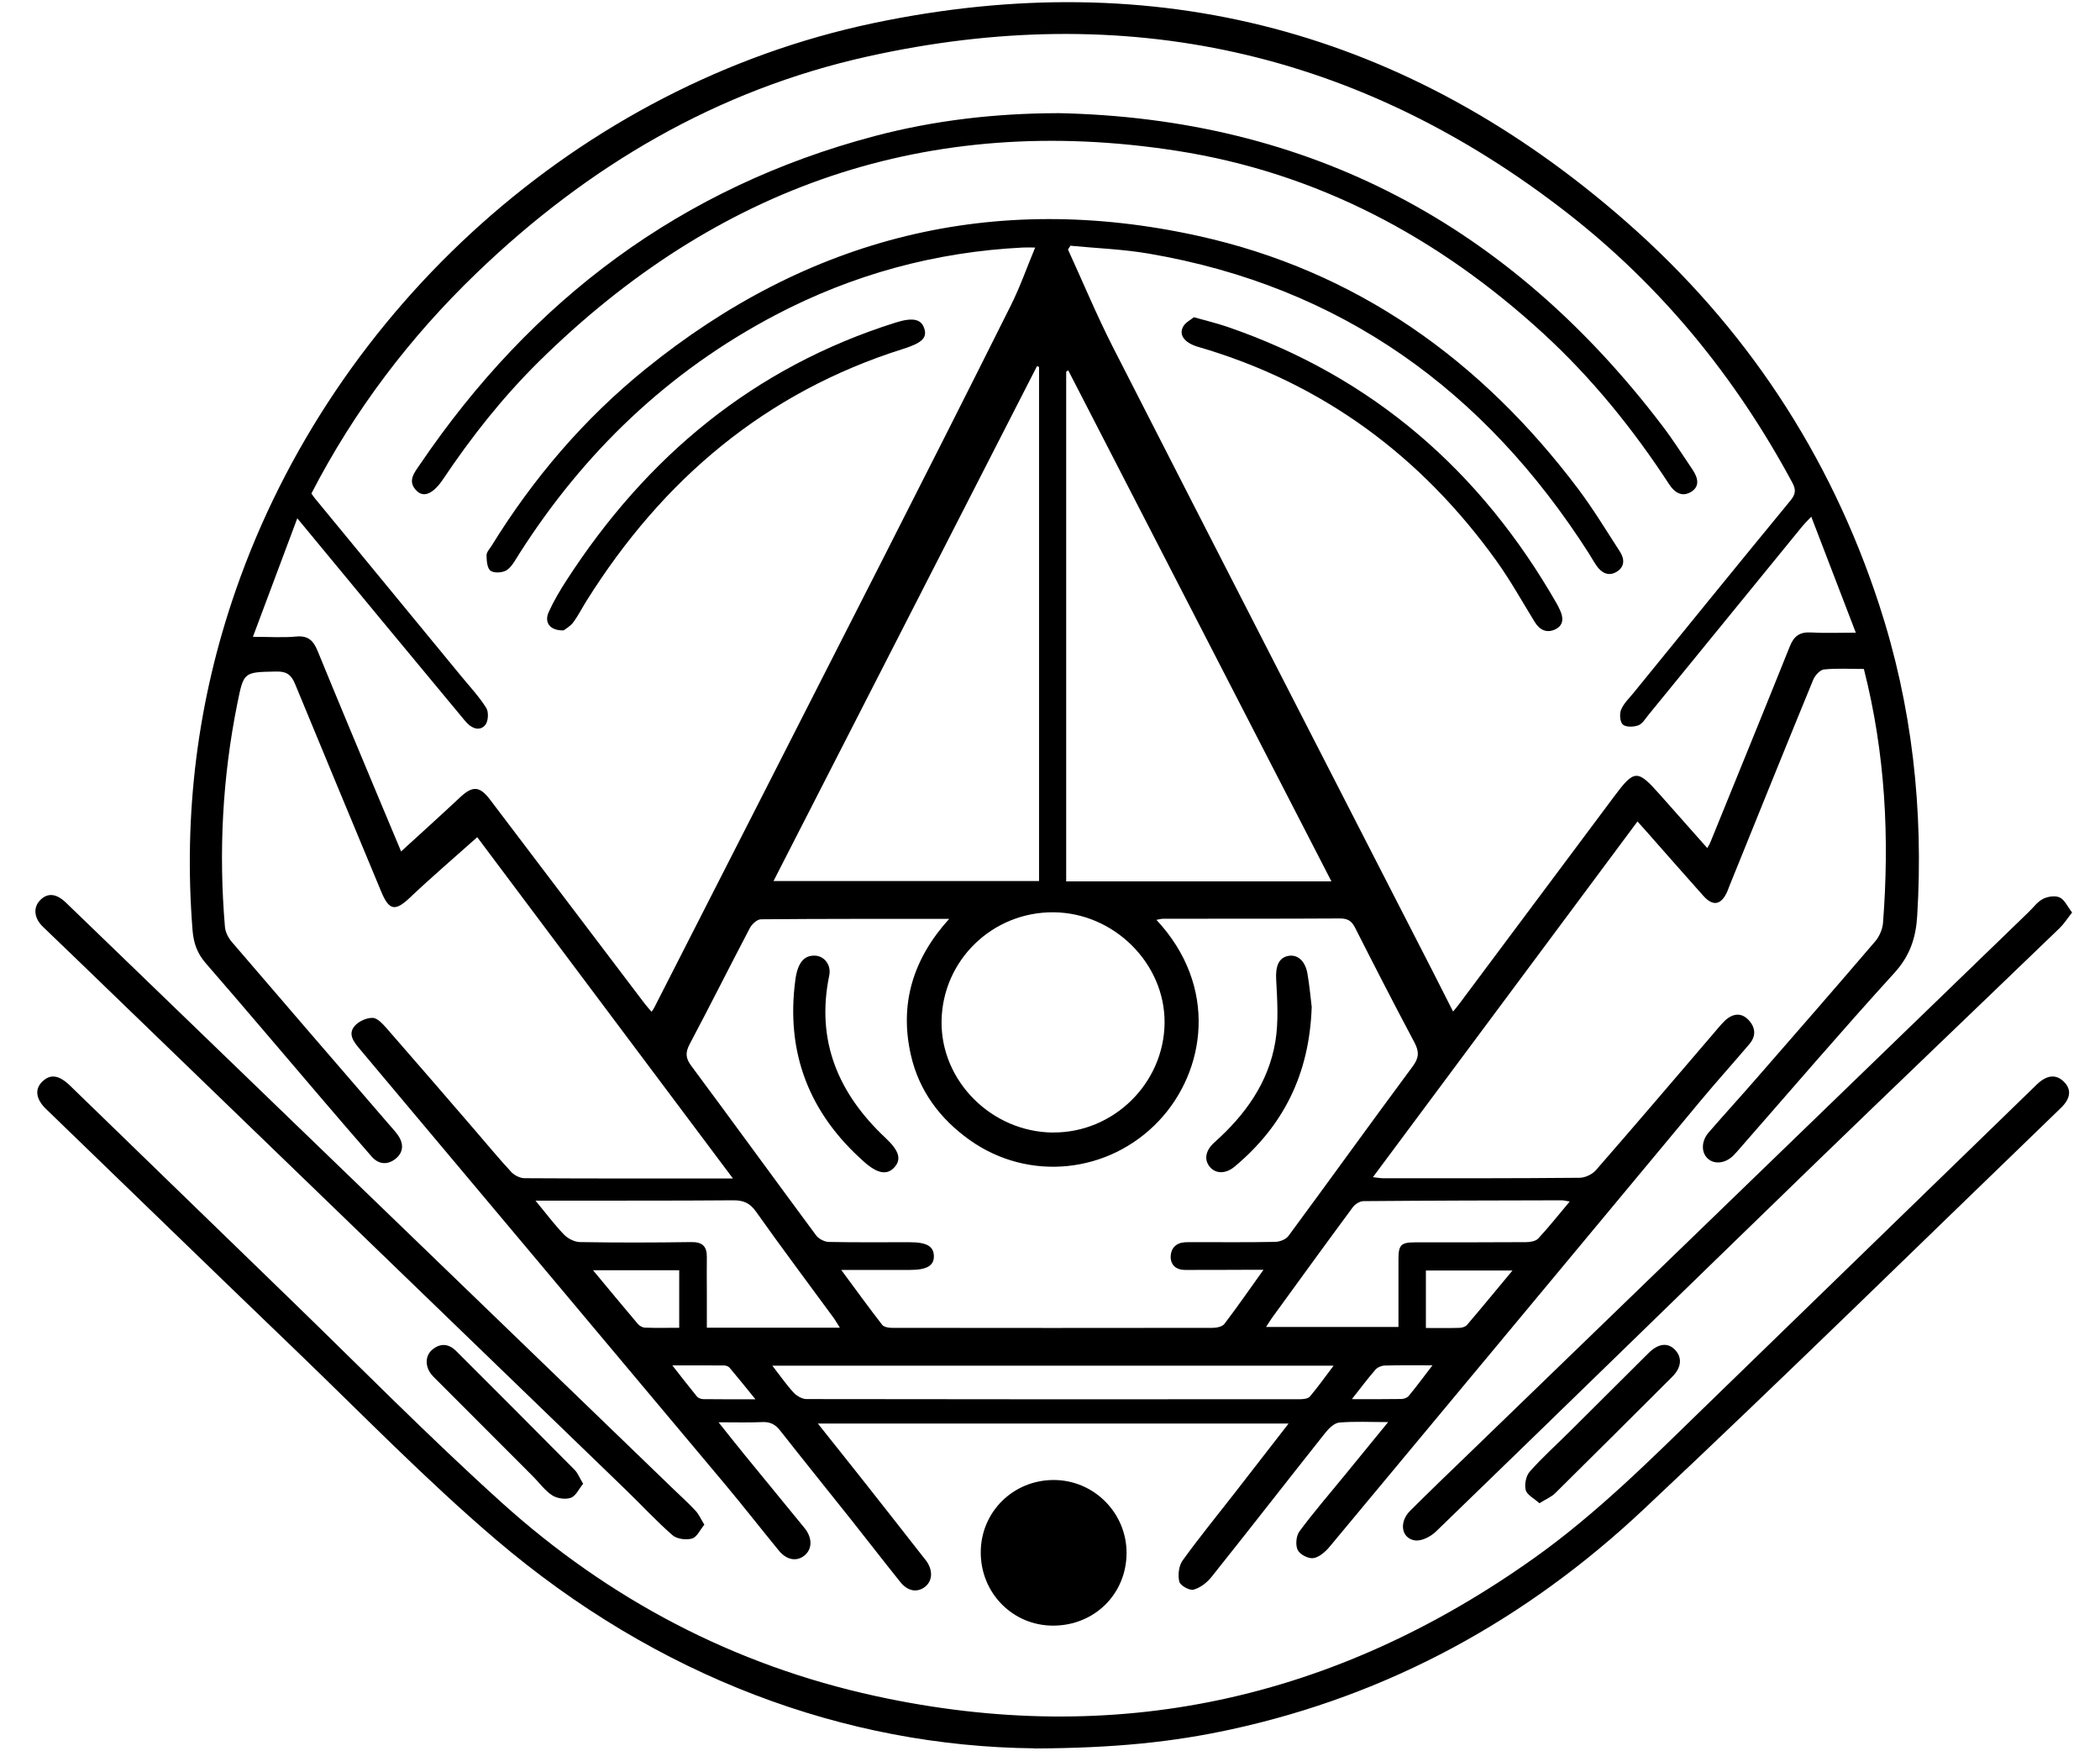
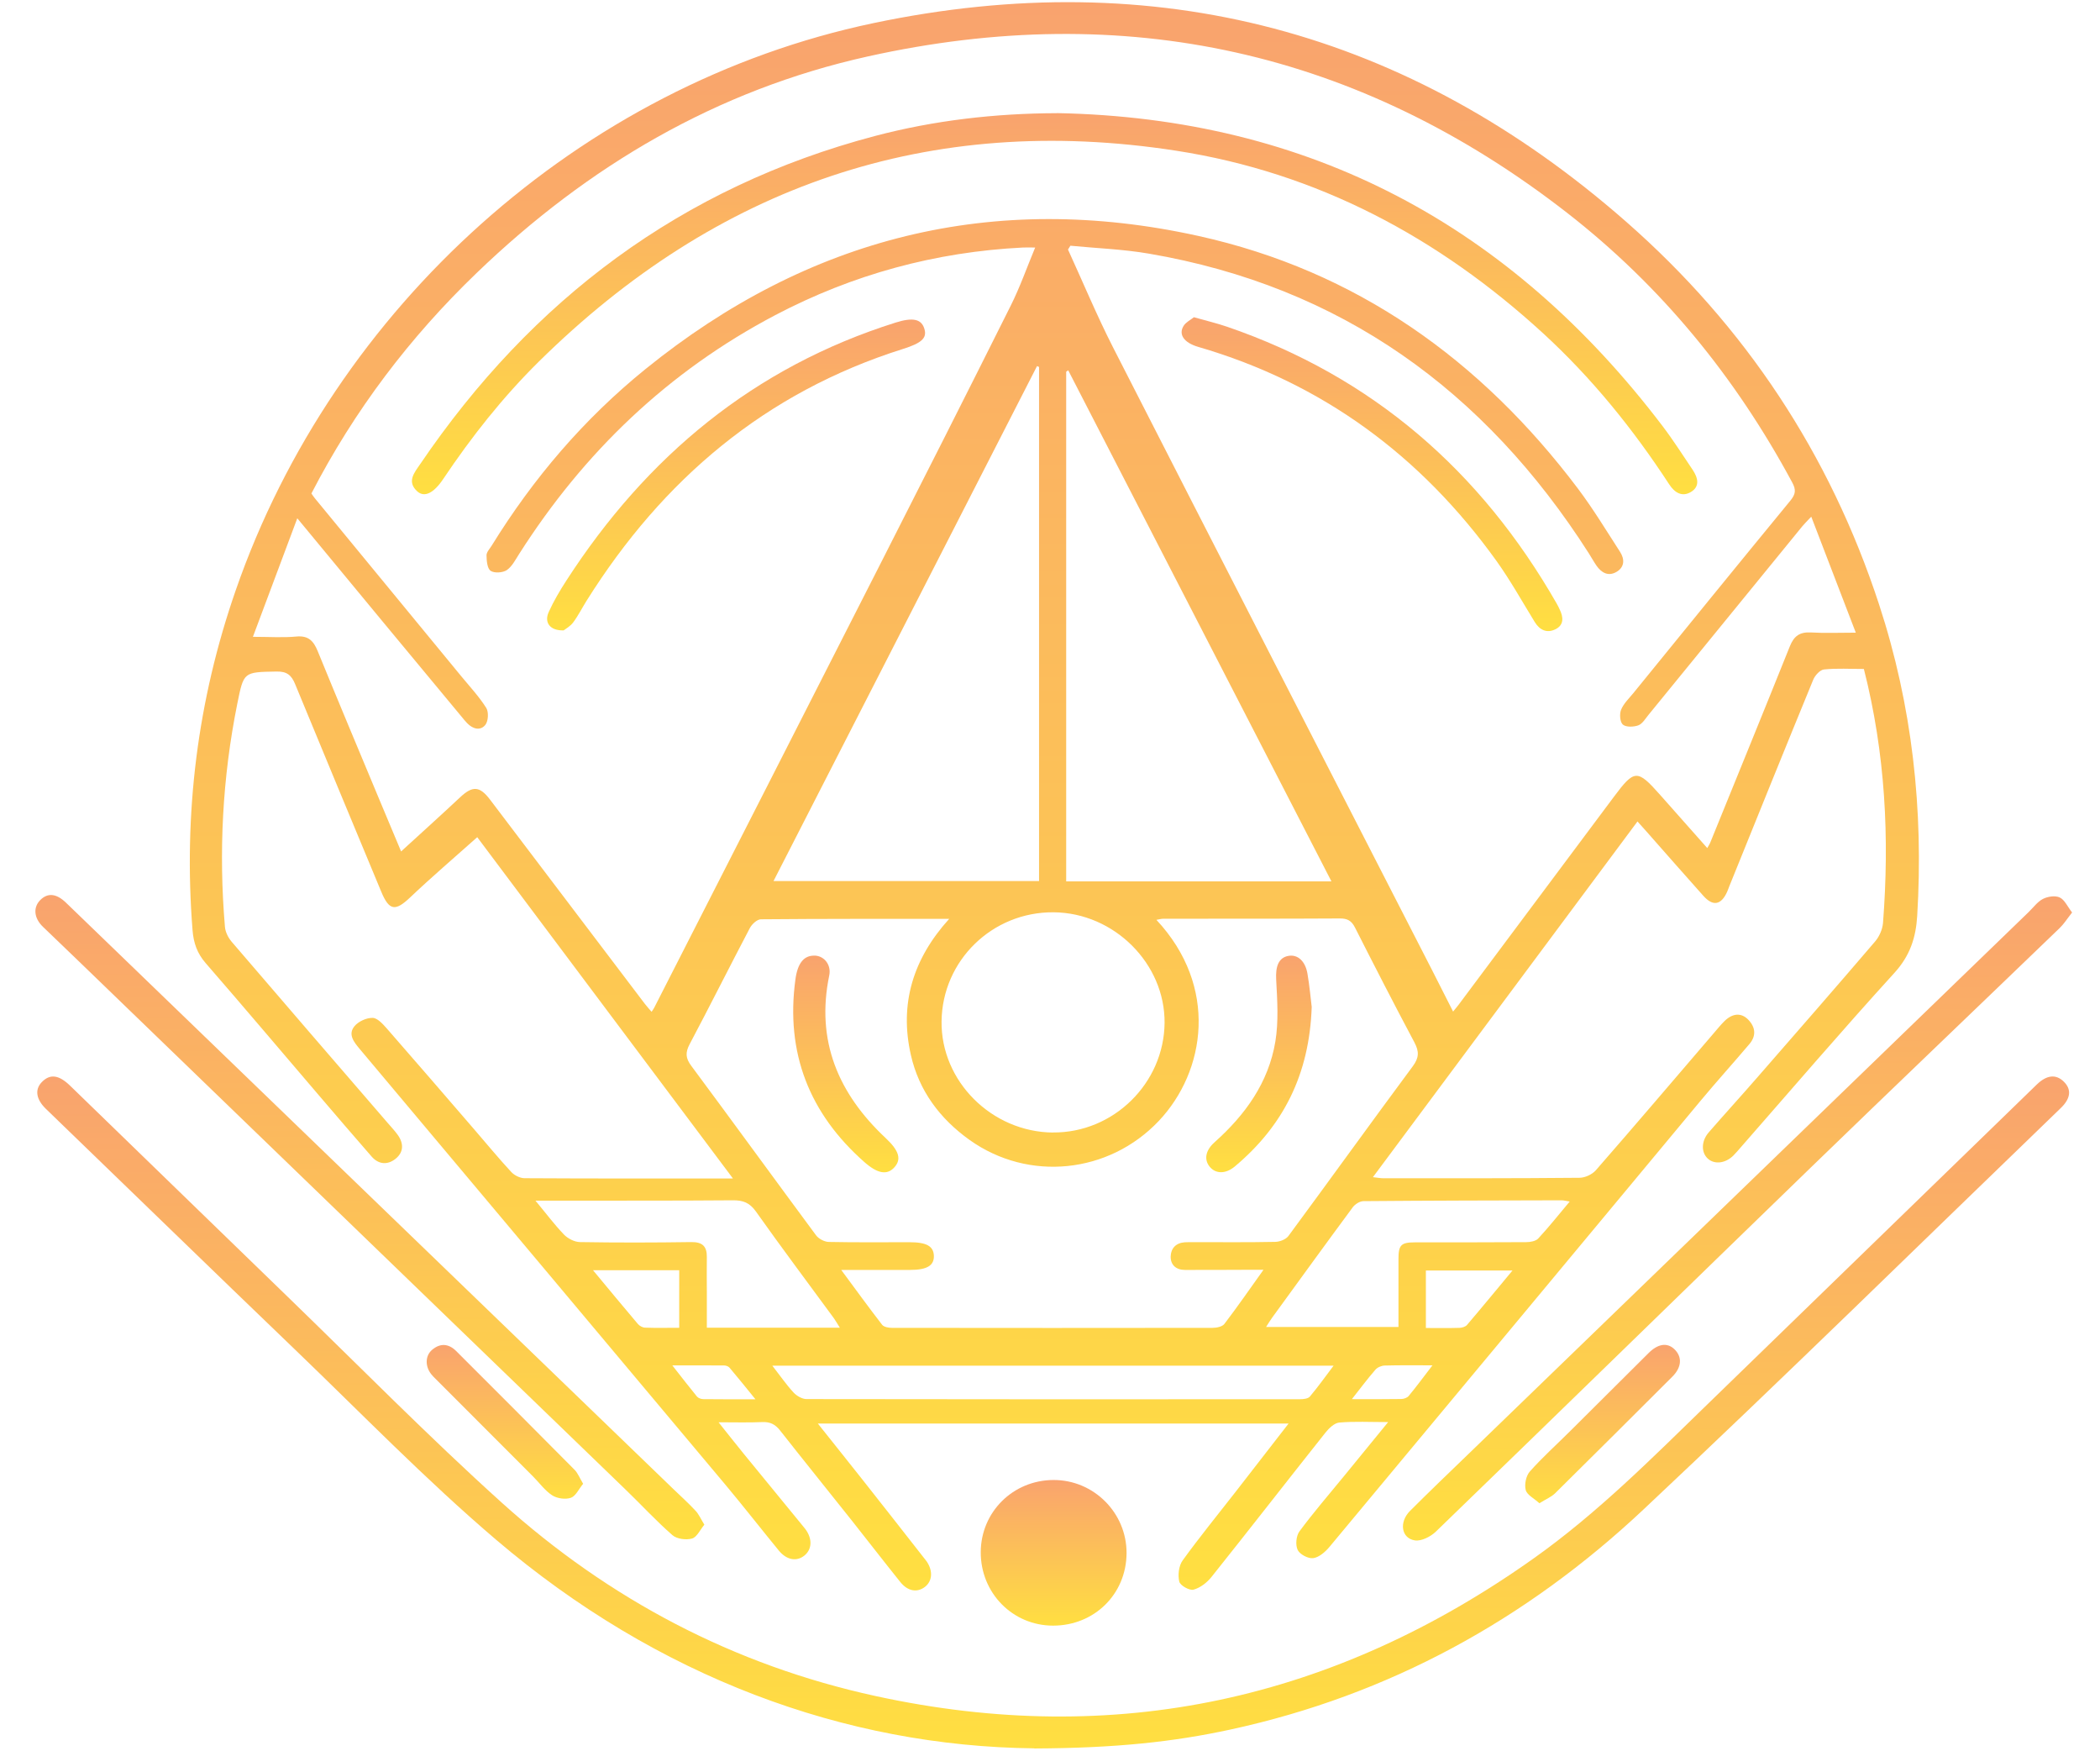
<svg xmlns="http://www.w3.org/2000/svg" width="180" height="150" viewBox="0 0 271 232" fill="none">
  <path d="M243.389 88.664C241.563 88.664 239.819 88.554 238.111 88.728C237.579 88.783 236.918 89.518 236.679 90.096C232.944 99.187 229.263 108.306 225.573 117.424C225.472 117.672 225.389 117.929 225.279 118.177C224.48 119.958 223.397 120.17 222.112 118.728C219.588 115.909 217.091 113.053 214.585 110.216C214.237 109.821 213.879 109.426 213.383 108.875C201.698 124.587 190.086 140.188 178.31 156.019C178.943 156.092 179.328 156.166 179.714 156.166C188.37 156.166 197.035 156.184 205.691 156.101C206.425 156.101 207.371 155.661 207.857 155.11C213.126 149.077 218.312 142.979 223.526 136.9C223.985 136.368 224.425 135.817 224.93 135.321C226.004 134.274 227.161 134.201 228.079 135.156C229.033 136.148 229.143 137.286 228.235 138.361C226.105 140.877 223.884 143.328 221.773 145.863C205.36 165.578 188.976 185.312 172.554 205.018C172.004 205.679 171.177 206.404 170.397 206.514C169.736 206.606 168.617 206.019 168.332 205.422C168.02 204.76 168.13 203.548 168.58 202.952C170.443 200.435 172.499 198.057 174.491 195.624C176.354 193.337 178.218 191.06 180.329 188.48C177.906 188.48 175.868 188.369 173.849 188.544C173.197 188.599 172.472 189.306 172.004 189.894C166.955 196.248 161.98 202.658 156.913 209.003C156.317 209.756 155.408 210.454 154.517 210.693C153.985 210.83 152.746 210.132 152.636 209.618C152.434 208.746 152.571 207.524 153.085 206.817C155.334 203.704 157.767 200.729 160.126 197.699C162.411 194.761 164.697 191.813 167.13 188.672H104.721C106.749 191.225 108.668 193.613 110.568 196.019C113.322 199.499 116.057 202.997 118.792 206.487C118.93 206.661 119.068 206.827 119.187 207.001C120.013 208.259 119.885 209.6 118.893 210.344C117.856 211.115 116.626 210.895 115.644 209.664C113.478 206.964 111.357 204.219 109.209 201.51C106.043 197.525 102.848 193.576 99.7 189.572C99.067 188.773 98.387 188.434 97.359 188.48C95.542 188.562 93.715 188.507 91.558 188.507C92.825 190.096 93.88 191.427 94.954 192.75C97.488 195.853 100.03 198.948 102.564 202.042C102.738 202.254 102.913 202.456 103.078 202.676C104.014 203.943 103.959 205.33 102.958 206.156C101.93 207.001 100.599 206.781 99.562 205.523C97.194 202.639 94.899 199.692 92.504 196.827C76.339 177.543 60.156 158.278 43.974 139.013C43.212 138.103 42.395 137.093 43.294 136.01C43.818 135.376 44.882 134.889 45.699 134.908C46.333 134.917 47.049 135.716 47.572 136.304C51.455 140.739 55.301 145.211 59.165 149.683C60.79 151.565 62.378 153.494 64.067 155.321C64.48 155.771 65.223 156.147 65.82 156.157C74.861 156.212 83.894 156.193 93.467 156.193C81.874 140.73 70.501 125.551 59.569 110.959C56.512 113.687 53.511 116.249 50.656 118.958C48.71 120.803 47.893 120.711 46.847 118.195C43.037 109.022 39.2 99.848 35.419 90.656C34.923 89.454 34.308 88.976 32.95 89.004C28.571 89.086 28.617 89.031 27.754 93.292C25.79 103.062 25.276 112.915 26.12 122.842C26.175 123.521 26.552 124.274 27.002 124.807C33.867 132.823 40.77 140.803 47.664 148.792C48.123 149.325 48.609 149.839 49.022 150.408C49.83 151.529 49.839 152.704 48.738 153.585C47.682 154.43 46.489 154.348 45.562 153.282C43.138 150.509 40.752 147.718 38.356 144.917C33.427 139.159 28.544 133.374 23.569 127.654C22.439 126.35 21.962 124.991 21.825 123.283C20.604 107.856 22.476 92.824 27.552 78.232C40.55 40.739 73.246 11.236 112.055 3.072C149.524 -4.816 183.037 4.082 211.905 29.408C227.647 43.219 238.882 60.161 245.409 80.106C249.806 93.522 251.32 107.314 250.466 121.391C250.292 124.283 249.512 126.662 247.465 128.921C240.397 136.68 233.568 144.66 226.647 152.557C226.472 152.759 226.289 152.961 226.096 153.154C225.068 154.173 223.645 154.366 222.755 153.604C221.819 152.805 221.809 151.271 222.81 150.105C224.939 147.653 227.133 145.257 229.263 142.805C234.495 136.809 239.727 130.812 244.895 124.77C245.445 124.127 245.859 123.172 245.932 122.337C246.804 111.051 246.253 99.867 243.389 88.636V88.664ZM49.472 112.851C52.06 110.482 54.704 108.104 57.302 105.67C58.945 104.128 59.89 104.164 61.267 105.982C68.096 114.991 74.925 124.008 81.764 133.016C82.039 133.384 82.361 133.723 82.682 134.1C82.847 133.852 82.948 133.723 83.022 133.576C93.017 113.981 103.023 94.385 112.991 74.78C118.802 63.366 124.584 51.933 130.312 40.473C131.524 38.049 132.423 35.478 133.534 32.806C132.791 32.806 132.359 32.787 131.928 32.806C120.316 33.384 109.347 36.368 99.057 41.777C84.885 49.233 73.723 59.931 65.141 73.393C64.645 74.164 64.195 75.073 63.488 75.56C62.956 75.918 61.827 75.992 61.34 75.652C60.891 75.34 60.808 74.311 60.799 73.595C60.799 73.173 61.221 72.741 61.478 72.328C66.986 63.402 73.714 55.524 81.856 48.93C103.463 31.428 127.99 25.276 155.132 31.263C176.107 35.882 192.638 47.709 205.498 64.77C207.508 67.443 209.252 70.326 211.07 73.136C211.703 74.118 211.685 75.174 210.583 75.808C209.509 76.423 208.61 75.918 207.949 74.972C207.582 74.44 207.27 73.871 206.921 73.32C193.143 51.759 174.06 37.966 148.597 33.614C145.173 33.026 141.676 32.907 138.206 32.567C138.096 32.732 137.995 32.898 137.885 33.072C139.858 37.379 141.685 41.768 143.833 45.992C157.895 73.531 172.022 101.024 186.13 128.535C187.048 130.335 187.957 132.144 188.939 134.072C189.269 133.659 189.481 133.42 189.673 133.163C196.539 123.971 203.405 114.789 210.262 105.597C212.979 101.96 213.355 101.933 216.384 105.349C218.45 107.672 220.515 110.004 222.635 112.401C222.847 112.015 222.975 111.832 223.049 111.63C226.573 102.97 230.107 94.32 233.586 85.652C234.137 84.275 234.917 83.742 236.386 83.825C238.212 83.935 240.039 83.852 242.325 83.852C240.324 78.646 238.423 73.705 236.422 68.48C235.817 69.123 235.514 69.417 235.248 69.738C228.437 78.085 221.635 86.433 214.824 94.77C214.42 95.266 214.025 95.946 213.484 96.139C212.869 96.359 211.868 96.396 211.446 96.038C211.061 95.707 210.978 94.633 211.207 94.073C211.538 93.255 212.254 92.576 212.832 91.869C219.762 83.347 226.693 74.816 233.669 66.332C234.366 65.478 234.412 64.899 233.898 63.944C226.381 49.986 216.559 37.939 204.048 28.205C176.446 6.736 145.43 -0.087 111.348 7.48C91.319 11.924 74.237 21.998 59.505 36.166C50.619 44.706 43.267 54.403 37.585 65.404C37.741 65.624 37.879 65.854 38.053 66.056C44.515 73.916 50.986 81.768 57.449 89.628C58.587 91.005 59.817 92.328 60.762 93.825C61.102 94.366 61.038 95.578 60.643 96.074C59.982 96.892 58.981 96.625 58.238 95.854C57.972 95.578 57.733 95.285 57.494 94.991C54.034 90.831 50.583 86.662 47.131 82.502C43.414 78.012 39.696 73.513 35.712 68.692C33.711 74.036 31.811 79.105 29.829 84.403C32.023 84.403 33.812 84.532 35.575 84.366C37.19 84.21 37.87 84.954 38.42 86.304C41.119 92.906 43.882 99.481 46.626 106.056C47.636 108.48 48.655 110.895 49.472 112.842V112.851ZM163.797 168.296C162.861 168.296 162.182 168.296 161.503 168.296C158.795 168.296 156.096 168.333 153.388 168.314C152.241 168.314 151.479 167.672 151.497 166.533C151.525 165.468 152.186 164.733 153.352 164.651C153.783 164.623 154.215 164.632 154.646 164.632C158.217 164.632 161.787 164.669 165.358 164.595C165.955 164.586 166.762 164.274 167.102 163.824C172.628 156.34 178.053 148.792 183.597 141.317C184.432 140.188 184.45 139.371 183.817 138.168C181.128 133.117 178.512 128.021 175.923 122.915C175.464 122.015 174.904 121.722 173.913 121.731C166.12 121.777 158.327 121.758 150.543 121.767C150.258 121.767 149.983 121.85 149.607 121.914C157.868 130.757 156.142 141.979 149.928 148.562C143.319 155.551 132.662 156.68 124.814 151.069C120.904 148.269 118.132 144.568 117.058 139.839C115.506 133.044 117.351 127.066 122.134 121.786C113.625 121.786 105.409 121.767 97.185 121.841C96.68 121.841 95.992 122.474 95.716 122.989C93.027 128.103 90.438 133.283 87.73 138.388C87.143 139.499 87.18 140.243 87.942 141.262C93.486 148.728 98.956 156.258 104.491 163.732C104.831 164.191 105.593 164.586 106.162 164.605C109.733 164.678 113.303 164.641 116.874 164.641C119.132 164.641 120.068 165.165 120.105 166.45C120.142 167.745 119.178 168.314 116.938 168.314C114.001 168.314 111.054 168.314 107.823 168.314C109.76 170.932 111.467 173.291 113.248 175.587C113.478 175.881 114.093 175.991 114.533 175.991C128.706 176.01 142.888 176.01 157.06 175.991C157.592 175.991 158.345 175.835 158.62 175.468C160.346 173.209 161.962 170.867 163.788 168.314L163.797 168.296ZM134.048 48.637C133.956 48.6 133.874 48.554 133.782 48.517C122.152 71.235 110.522 93.953 98.846 116.772H134.048V48.637ZM172.811 116.818C161.117 94.118 149.515 71.603 137.912 49.077C137.821 49.142 137.738 49.206 137.646 49.27V116.818H172.811ZM135.893 150.096C143.916 150.16 150.616 143.576 150.69 135.569C150.754 127.709 143.998 120.978 135.976 120.913C127.852 120.849 121.225 127.295 121.124 135.358C121.023 143.301 127.77 150.032 135.893 150.105V150.096ZM98.69 181.005C99.764 182.382 100.554 183.539 101.508 184.568C101.921 185.009 102.637 185.431 103.215 185.431C125.025 185.468 146.835 185.468 168.644 185.449C169.094 185.449 169.718 185.385 169.957 185.091C171.021 183.833 171.976 182.483 173.096 181.005H98.69ZM107.64 175.973C107.282 175.403 107.08 175.045 106.841 174.706C103.39 169.995 99.883 165.33 96.515 160.573C95.679 159.398 94.798 159.067 93.431 159.086C85.702 159.15 77.973 159.123 70.235 159.132C69.335 159.132 68.445 159.132 67.288 159.132C68.647 160.766 69.767 162.272 71.061 163.622C71.575 164.155 72.466 164.614 73.191 164.623C78.111 164.706 83.031 164.696 87.951 164.623C89.428 164.605 90.025 165.192 90.007 166.616C89.979 168.131 90.007 169.646 90.007 171.161C90.007 172.759 90.007 174.347 90.007 175.973H107.631H107.64ZM204.406 159.251C203.855 159.159 203.598 159.086 203.341 159.086C194.584 159.104 185.818 159.123 177.061 159.196C176.584 159.196 175.951 159.591 175.648 159.995C172.049 164.862 168.497 169.765 164.936 174.66C164.669 175.027 164.44 175.422 164.146 175.872H181.697C181.697 172.777 181.697 169.802 181.697 166.836C181.697 165.018 182.046 164.66 183.863 164.66C188.783 164.66 193.703 164.66 198.623 164.632C199.165 164.632 199.89 164.504 200.22 164.155C201.615 162.658 202.882 161.051 204.397 159.251H204.406ZM185.332 168.388V176.01C186.892 176.01 188.352 176.037 189.793 175.991C190.132 175.982 190.582 175.844 190.784 175.605C192.767 173.282 194.713 170.913 196.815 168.388H185.322H185.332ZM74.916 168.351C77.009 170.867 78.918 173.19 80.864 175.477C81.085 175.734 81.489 175.954 81.81 175.964C83.297 176.019 84.793 175.982 86.344 175.982V168.351H74.916ZM85.426 180.959C86.638 182.502 87.648 183.815 88.694 185.091C88.869 185.302 89.236 185.431 89.52 185.44C91.714 185.468 93.917 185.458 96.451 185.458C95.184 183.897 94.119 182.575 93.017 181.271C92.871 181.097 92.549 180.977 92.311 180.977C90.117 180.959 87.923 180.968 85.426 180.968V180.959ZM186.204 180.959C183.854 180.959 181.862 180.931 179.87 180.987C179.448 180.996 178.906 181.225 178.64 181.538C177.603 182.731 176.648 184.008 175.519 185.44C177.887 185.44 179.98 185.459 182.064 185.422C182.394 185.422 182.844 185.266 183.046 185.027C184.065 183.796 185.02 182.502 186.204 180.959Z" fill="url(#paint0_linear_47_1218)" />
  <path d="M133.415 231.721C108.319 231.464 83.425 222.263 62.075 204.081C52.74 196.129 44.166 187.277 35.309 178.774C24.303 168.204 13.361 157.562 2.383 146.965C1.107 145.725 0.878 144.439 1.814 143.448C2.897 142.309 4.072 142.419 5.596 143.898C15.234 153.236 24.854 162.594 34.501 171.932C43.909 181.042 53.098 190.39 62.818 199.159C77.046 211.987 93.596 220.702 112.367 224.788C144.173 231.721 173.27 225.293 199.715 206.478C208.087 200.527 215.311 193.264 222.645 186.138C237.203 171.997 251.77 157.865 266.328 143.732C267.631 142.474 268.852 142.337 269.889 143.347C270.945 144.366 270.835 145.578 269.504 146.855C251.081 164.623 232.815 182.566 214.154 200.087C198.614 214.678 180.439 224.669 159.456 229.223C151.874 230.867 144.2 231.693 133.415 231.739V231.721Z" fill="url(#paint1_linear_47_1218)" />
  <path d="M89.686 202.07C89.116 202.749 88.694 203.732 88.042 203.916C87.262 204.136 86.032 203.98 85.445 203.466C83.288 201.583 81.342 199.462 79.276 197.469C55.08 174.09 30.875 150.711 6.679 127.341C5.119 125.835 3.558 124.348 1.998 122.842C0.795 121.685 0.667 120.271 1.64 119.288C2.622 118.306 3.769 118.407 5.045 119.637C31.903 145.56 58.761 171.482 85.619 197.405C86.592 198.342 87.602 199.251 88.52 200.243C88.942 200.693 89.199 201.299 89.676 202.079L89.686 202.07Z" fill="url(#paint2_linear_47_1218)" />
  <path d="M271 120.941C270.348 121.767 269.926 122.447 269.366 122.989C258.379 133.576 247.336 144.109 236.377 154.724C219.781 170.803 203.249 186.946 186.644 203.007C185.956 203.668 184.744 204.283 183.891 204.164C182.064 203.897 181.743 201.739 183.23 200.252C185.754 197.727 188.333 195.256 190.903 192.777C215.678 168.81 240.452 144.853 265.236 120.886C265.86 120.289 266.401 119.518 267.136 119.141C267.769 118.82 268.76 118.664 269.357 118.948C270.018 119.261 270.394 120.16 271 120.941Z" fill="url(#paint3_linear_47_1218)" />
  <path d="M135.911 215.458C130.551 215.458 126.292 211.133 126.319 205.706C126.347 200.39 130.597 196.175 135.957 196.156C141.3 196.138 145.669 200.509 145.65 205.853C145.623 211.28 141.382 215.458 135.911 215.458Z" fill="url(#paint4_linear_47_1218)" />
  <path d="M73.604 196.661C73.035 197.35 72.631 198.287 71.979 198.516C71.254 198.764 70.152 198.608 69.501 198.186C68.528 197.552 67.812 196.533 66.967 195.688C62.644 191.363 58.321 187.038 54.006 182.713C53.814 182.52 53.621 182.336 53.456 182.116C52.639 181.069 52.666 179.683 53.584 178.902C54.667 177.984 55.778 178.076 56.769 179.058C62.011 184.292 67.252 189.536 72.466 194.797C72.897 195.229 73.126 195.853 73.604 196.652V196.661Z" fill="url(#paint5_linear_47_1218)" />
  <path d="M200.376 199.233C199.669 198.59 198.742 198.14 198.568 197.488C198.375 196.753 198.605 195.605 199.109 195.036C200.752 193.181 202.616 191.51 204.378 189.756C207.866 186.285 211.354 182.814 214.842 179.343C216.082 178.103 217.293 177.91 218.248 178.792C219.34 179.811 219.267 181.207 218 182.465C212.832 187.626 207.664 192.777 202.469 197.91C201.964 198.406 201.257 198.691 200.385 199.233H200.376Z" fill="url(#paint6_linear_47_1218)" />
  <path d="M136.398 14.991C169.984 15.625 196.539 29.913 216.733 56.506C218.138 58.352 219.386 60.326 220.689 62.255C221.387 63.292 221.718 64.477 220.442 65.221C219.276 65.9 218.294 65.285 217.587 64.192C212.805 56.864 207.334 50.106 200.881 44.183C186.993 31.447 170.911 22.87 152.241 19.977C119.417 14.89 91.301 24.679 67.748 47.911C62.956 52.64 58.798 57.902 55.053 63.494C53.804 65.358 52.556 65.992 51.602 65.11C50.206 63.825 51.234 62.64 51.987 61.538C66.811 39.702 86.638 24.798 112.303 18.021C120.178 15.946 128.229 15.028 136.398 15V14.991Z" fill="url(#paint7_linear_47_1218)" />
  <path d="M154.572 42.043C156.197 42.502 157.62 42.842 158.997 43.311C178.273 49.931 192.62 62.429 202.689 80.023C202.827 80.252 202.937 80.501 203.056 80.748C203.57 81.786 203.662 82.833 202.506 83.402C201.386 83.953 200.431 83.531 199.761 82.438C198.091 79.72 196.539 76.928 194.685 74.339C184.698 60.446 171.655 50.776 155.142 45.974C153.26 45.423 152.489 44.321 153.223 43.173C153.535 42.686 154.15 42.392 154.582 42.043H154.572Z" fill="url(#paint8_linear_47_1218)" />
  <path d="M71.024 83.549C69.207 83.604 68.418 82.502 69.042 81.125C69.703 79.656 70.538 78.251 71.419 76.892C82.03 60.501 96.23 48.673 115.038 42.751C117.379 42.016 118.499 42.3 118.866 43.65C119.196 44.835 118.425 45.487 116.011 46.249C97.763 51.997 84.141 63.568 74.072 79.61C73.466 80.574 72.961 81.593 72.282 82.502C71.896 83.016 71.272 83.356 71.015 83.558L71.024 83.549Z" fill="url(#paint9_linear_47_1218)" />
  <path d="M104.308 126.653C105.593 126.699 106.52 127.901 106.235 129.279C104.436 137.956 107.447 144.963 113.707 150.831C115.506 152.52 115.855 153.668 114.827 154.761C113.882 155.762 112.642 155.56 110.898 154.026C103.583 147.58 100.434 139.536 101.747 129.83C102.041 127.617 102.903 126.607 104.308 126.662V126.653Z" fill="url(#paint10_linear_47_1218)" />
  <path d="M170.195 133.457C169.892 142.447 166.386 149.251 159.997 154.605C158.786 155.615 157.473 155.596 156.684 154.651C155.903 153.714 156.087 152.484 157.317 151.391C161.383 147.764 164.468 143.494 165.376 138.048C165.817 135.385 165.633 132.585 165.486 129.857C165.385 128.113 165.789 126.919 167.12 126.689C168.332 126.478 169.351 127.369 169.635 129.068C169.92 130.711 170.058 132.383 170.195 133.457Z" fill="url(#paint11_linear_47_1218)" />
  <defs>
    <linearGradient id="paint0_linear_47_1218" x1="136.079" y1="0.287" x2="136.079" y2="210.792" gradientUnits="userSpaceOnUse">
-       <stop stopColor="#F9A36E" />
-       <stop offset="1" stopColor="#FFDF41" />
+       <stop stop-color="#F9A36E" />
+       <stop offset="1" stop-color="#FFDF41" />
    </linearGradient>
    <linearGradient id="paint1_linear_47_1218" x1="135.922" y1="142.678" x2="135.922" y2="231.739" gradientUnits="userSpaceOnUse">
-       <stop stopColor="#F9A36E" />
-       <stop offset="1" stopColor="#FFDF41" />
+       <stop stop-color="#F9A36E" />
+       <stop offset="1" stop-color="#FFDF41" />
    </linearGradient>
    <linearGradient id="paint2_linear_47_1218" x1="45.339" y1="118.624" x2="45.339" y2="204.013" gradientUnits="userSpaceOnUse">
-       <stop stopColor="#F9A36E" />
-       <stop offset="1" stopColor="#FFDF41" />
+       <stop stop-color="#F9A36E" />
+       <stop offset="1" stop-color="#FFDF41" />
    </linearGradient>
    <linearGradient id="paint3_linear_47_1218" x1="226.645" y1="118.799" x2="226.645" y2="204.179" gradientUnits="userSpaceOnUse">
-       <stop stopColor="#F9A36E" />
-       <stop offset="1" stopColor="#FFDF41" />
+       <stop stop-color="#F9A36E" />
+       <stop offset="1" stop-color="#FFDF41" />
    </linearGradient>
    <linearGradient id="paint4_linear_47_1218" x1="135.985" y1="196.156" x2="135.985" y2="215.458" gradientUnits="userSpaceOnUse">
-       <stop stopColor="#F9A36E" />
-       <stop offset="1" stopColor="#FFDF41" />
+       <stop stop-color="#F9A36E" />
+       <stop offset="1" stop-color="#FFDF41" />
    </linearGradient>
    <linearGradient id="paint5_linear_47_1218" x1="63.236" y1="178.264" x2="63.236" y2="198.635" gradientUnits="userSpaceOnUse">
-       <stop stopColor="#F9A36E" />
-       <stop offset="1" stopColor="#FFDF41" />
+       <stop stop-color="#F9A36E" />
+       <stop offset="1" stop-color="#FFDF41" />
    </linearGradient>
    <linearGradient id="paint6_linear_47_1218" x1="208.756" y1="178.247" x2="208.756" y2="199.233" gradientUnits="userSpaceOnUse">
-       <stop stopColor="#F9A36E" />
-       <stop offset="1" stopColor="#FFDF41" />
+       <stop stop-color="#F9A36E" />
+       <stop offset="1" stop-color="#FFDF41" />
    </linearGradient>
    <linearGradient id="paint7_linear_47_1218" x1="136.108" y1="14.991" x2="136.108" y2="65.505" gradientUnits="userSpaceOnUse">
-       <stop stopColor="#F9A36E" />
-       <stop offset="1" stopColor="#FFDF41" />
+       <stop stop-color="#F9A36E" />
+       <stop offset="1" stop-color="#FFDF41" />
    </linearGradient>
    <linearGradient id="paint8_linear_47_1218" x1="178.184" y1="42.043" x2="178.184" y2="83.644" gradientUnits="userSpaceOnUse">
-       <stop stopColor="#F9A36E" />
-       <stop offset="1" stopColor="#FFDF41" />
+       <stop stop-color="#F9A36E" />
+       <stop offset="1" stop-color="#FFDF41" />
    </linearGradient>
    <linearGradient id="paint9_linear_47_1218" x1="93.885" y1="42.355" x2="93.885" y2="83.558" gradientUnits="userSpaceOnUse">
-       <stop stopColor="#F9A36E" />
-       <stop offset="1" stopColor="#FFDF41" />
+       <stop stop-color="#F9A36E" />
+       <stop offset="1" stop-color="#FFDF41" />
    </linearGradient>
    <linearGradient id="paint10_linear_47_1218" x1="108.428" y1="126.653" x2="108.428" y2="155.376" gradientUnits="userSpaceOnUse">
-       <stop stopColor="#F9A36E" />
-       <stop offset="1" stopColor="#FFDF41" />
+       <stop stop-color="#F9A36E" />
+       <stop offset="1" stop-color="#FFDF41" />
    </linearGradient>
    <linearGradient id="paint11_linear_47_1218" x1="163.205" y1="126.659" x2="163.205" y2="155.361" gradientUnits="userSpaceOnUse">
-       <stop stopColor="#F9A36E" />
-       <stop offset="1" stopColor="#FFDF41" />
+       <stop stop-color="#F9A36E" />
+       <stop offset="1" stop-color="#FFDF41" />
    </linearGradient>
  </defs>
</svg>
